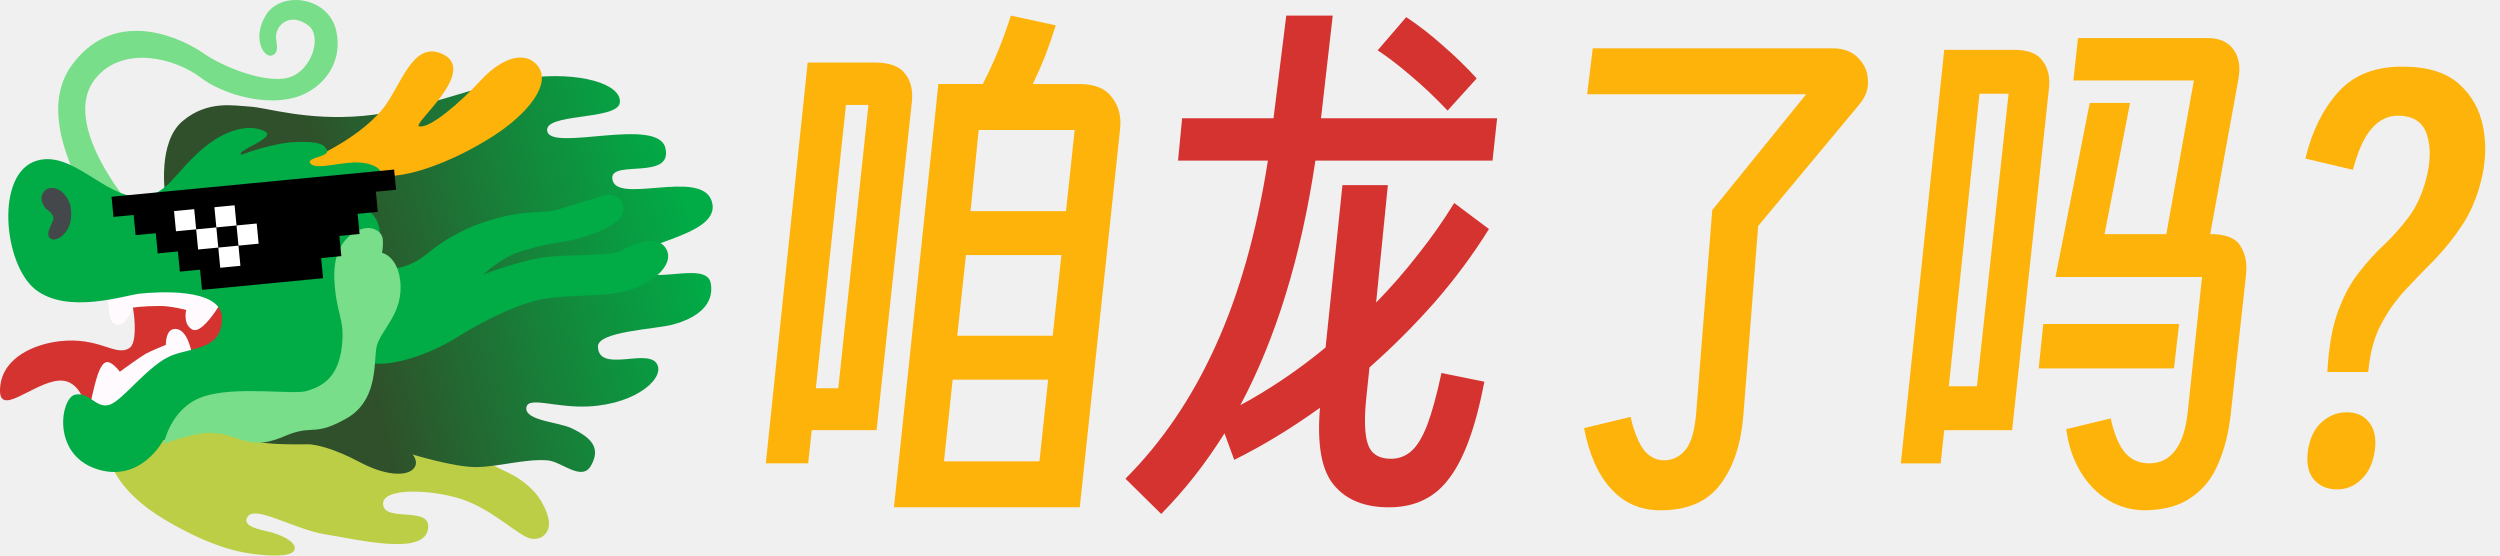
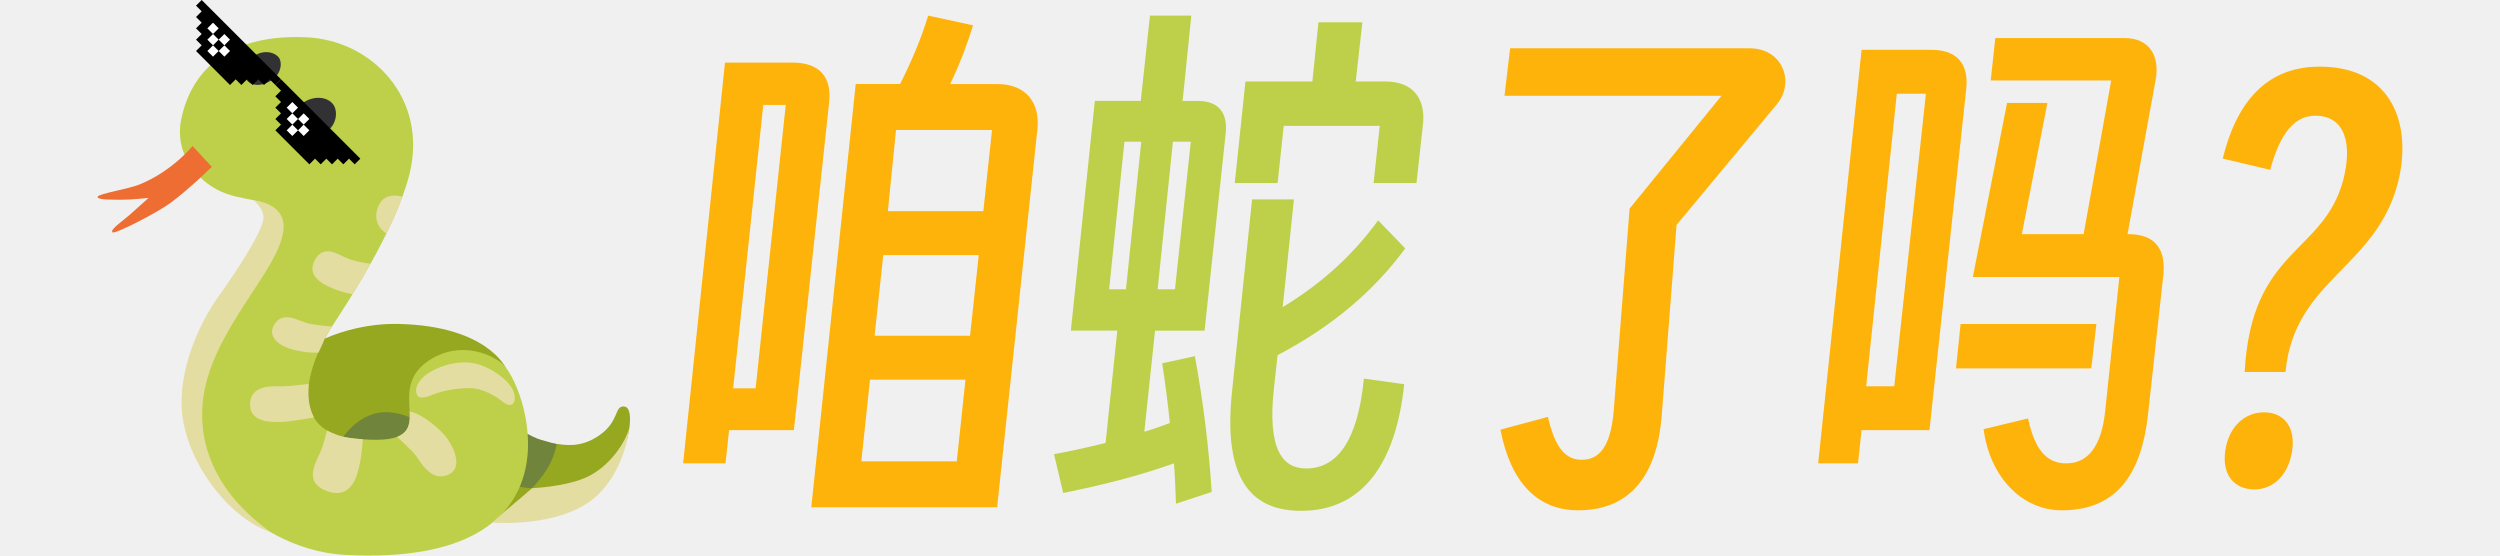
- <svg xmlns="http://www.w3.org/2000/svg" xmlns:xlink="http://www.w3.org/1999/xlink" width="144" height="32" viewBox="0 0 144 32" version="1.1" id="svg6216">
+ <svg xmlns="http://www.w3.org/2000/svg" width="144" height="32" viewBox="0 0 144 32" version="1.1" id="svg6216">
  <defs id="defs6213">
    <linearGradient id="SVGID_1_" gradientUnits="userSpaceOnUse" x1="131.416" y1="52.368" x2="63.091" y2="69.637">
      <stop offset="0.171" style="stop-color:#01AB46" id="stop351" />
      <stop offset="0.499" style="stop-color:#128A3C" id="stop353" />
      <stop offset="1" style="stop-color:#2F502A" id="stop355" />
    </linearGradient>
-     <linearGradient xlink:href="#SVGID_1_" id="linearGradient580" gradientUnits="userSpaceOnUse" x1="131.416" y1="52.368" x2="63.091" y2="69.637" />
  </defs>
  <g id="layer6-3-4" transform="matrix(3.779527,0,0,3.779527,-30,-700)">
-     <g id="g431-5" transform="matrix(0.3446116,0,0,0.3446116,6.937258,146.1383)" style="display:inline">
-       <g id="g389-3" transform="matrix(0.2645833,0,0,0.2645833,1.688101,108.2734)">
-         <path style="fill:#78de89" d="m 16.74,29.97 c 7.41,-9.85 18.72,-4 21.87,-1.78 3.19,2.25 10.42,5.16 14.27,4.04 3.85,-1.13 5.64,-6.96 3.2,-8.74 -3.08,-2.25 -5.46,0.04 -5.36,2.08 0.04,0.84 0.66,2.63 -0.75,3 -0.73,0.19 -1.6,-0.75 -1.88,-1.97 -0.28,-1.22 -0.26,-2.8 0.94,-4.79 2.51,-4.16 10.52,-3.14 11.77,2.66 1.2,5.62 -2.49,9.51 -6.14,10.85 -5.38,1.98 -12.9,-0.32 -16.42,-3 -4.45,-3.39 -12.95,-5.47 -17.55,-0.09 -6.66,7.79 6.76,22.71 6.76,22.71 l -5.26,4.13 c 0,0 -1.5,-2.91 -4.6,-9.48 -2.92,-6.18 -5.21,-13.83 -0.85,-19.62 z" id="path341-5" />
-         <path style="fill:#d43330" d="m 38.04,65.17 -12.2,1.69 c 0,0 0.75,2.44 1.03,4.22 0.28,1.78 0.58,5.59 -0.66,6.38 -2.35,1.5 -4.97,-1.97 -11.83,-1.13 -3.78,0.47 -9.29,2.53 -9.76,7.6 -0.5,5.45 5.34,-0.64 9.76,-1.03 3.19,-0.28 4.22,3.38 4.22,3.38 0,0 7.88,6.66 8.35,5.73 0.47,-0.94 22.52,-17.74 22.52,-17.74 z" id="path343-6" />
-         <path style="fill:#fffafe" d="m 22.75,67.42 c 0,0 -0.56,5.63 1.22,6.1 1.78,0.47 2.82,-2.82 2.82,-2.82 0,0 1.6,-0.28 4.6,-0.28 1.79,0 4.32,0.66 4.32,0.66 0,0 -0.6,2.43 1.03,3.28 1.97,1.03 5.91,-6.38 5.91,-6.38 L 28.57,65.54 Z" id="path345-2" />
-         <path style="fill:#fffafe" d="m 19.37,88.16 c 0,0 0.94,-4.22 1.22,-5.16 0.28,-0.94 0.84,-3 1.78,-3.19 0.94,-0.19 2.25,1.6 2.25,1.6 0,0 3.47,-2.53 4.32,-3 0.85,-0.47 3.38,-1.5 3.38,-1.5 0,0 -0.09,-2.41 1.31,-2.63 2.44,-0.38 3.1,4.5 3.1,4.5 l -10.7,11.17 z" id="path347-9" />
-         <path style="fill:#bcce46" d="m 23.03,96.37 c 0,0 0.99,4.93 9.01,9.71 8.02,4.78 12.95,5.63 15.91,5.91 2.96,0.28 5.91,0.28 5.91,-1.13 0,-1.02 -2.11,-2.25 -4.79,-2.82 -2.67,-0.56 -3.8,-1.27 -3.1,-2.39 1.27,-2.02 7.74,2.11 13.09,2.96 5.35,0.84 16.05,3.52 17.03,-0.7 0.98,-4.22 -7.04,-1.27 -7.46,-4.22 -0.42,-2.96 7.88,-2.67 13.09,-0.99 5.21,1.69 9.71,6.34 11.68,6.62 1.97,0.28 3.4,-1.26 2.82,-3.52 -0.66,-2.53 -2.25,-4.79 -5.07,-6.62 C 88.33,97.35 75.24,92 75.24,92 l -28.7,-2.1 -10.56,0.28 z" id="path349-1" />
-         <path style="fill:url(#linearGradient580)" d="m 32.18,51.6 c 0,0 -1.27,-8.59 2.96,-12.11 4.23,-3.52 8.59,-2.53 11.26,-2.39 2.67,0.14 9.43,2.39 18.86,1.55 10.02,-0.9 18.72,-5.21 27.45,-6.34 8.73,-1.13 15.77,0.99 15.49,4.08 -0.28,3.1 -13.09,1.69 -12.11,4.93 0.99,3.24 18.44,-2.53 19.71,2.67 1.33,5.47 -9.06,1.98 -8.87,5.07 0.28,4.65 14.78,-1.69 16.61,3.8 2.11,6.34 -15.49,7.04 -13.23,10.84 2.25,3.8 12.39,-1.13 13.09,2.96 0.61,3.54 -2.3,5.82 -6.48,6.9 -2.89,0.75 -12.47,1.11 -12.39,3.66 0.14,4.36 7.88,0.42 9.71,2.67 1.83,2.25 -2.96,6.9 -11.26,7.32 -5.64,0.29 -10.28,-1.83 -10.42,0.28 -0.14,2.11 5.44,2.34 7.6,3.38 3.52,1.69 4.79,3.38 3.24,6.19 -1.55,2.82 -4.92,-0.67 -7.32,-0.84 -3.8,-0.28 -8.31,1.13 -11.97,1.13 -3.66,0 -10.56,-2.11 -10.56,-2.11 0,0 1.27,1.41 0,2.53 -1.27,1.12 -4.65,0.99 -8.87,-1.27 -4.22,-2.25 -7.32,-2.96 -8.59,-2.96 -1.27,0 -7.58,0.13 -8.68,-0.61 -8.73,-5.91 3.89,-36.56 3.89,-36.56 z" id="path358-2" />
-         <path style="fill:#feb30b" d="m 54.94,46.58 c 0,0 9.1,-3.47 13.7,-9.2 2.94,-3.66 4.88,-11.36 9.85,-9.1 6.2,2.81 -5.12,11.77 -3.85,12.11 1.78,0.47 7.04,-4.13 10.32,-7.7 3.28,-3.57 7.3,-5.13 9.48,-2.44 2.44,3 -1.6,8.07 -7.51,11.83 -5.91,3.75 -11.39,5.76 -15.02,6.38 -3.85,0.66 -11.17,0.75 -11.17,0.75 l -7.13,-0.19 z" id="path360-7" />
-         <path style="fill:#01ab46" d="m 67.51,63.71 c 0,0 3.73,1.9 8.59,-2.11 3.02,-2.49 6.69,-4.58 11.83,-5.91 5.42,-1.41 7.53,-0.63 10.21,-1.48 2.67,-0.84 5.9,-1.83 7.67,-2.32 2.53,-0.7 4.95,2.87 0.7,5.21 -2.82,1.55 -6.41,2.46 -8.87,2.75 -1.41,0.16 -5.29,1.15 -6.66,1.67 -2.82,1.06 -5.58,3.61 -5.58,3.61 0,0 7.05,-2.65 11.12,-2.96 4.93,-0.38 10.35,-0.14 11.9,-0.99 1.55,-0.84 5.98,-3.03 7.53,-0.28 1.53,2.71 -2.67,6.12 -7.04,7.11 -4.37,0.99 -9.36,0.42 -14.01,1.34 -2.85,0.56 -8.09,2.67 -13.73,6.19 -5.63,3.52 -11.26,4.79 -13.94,4.5 -2.67,-0.28 -7.6,6.76 -7.6,6.76 L 43.3,88.91 31.9,92.85 c 0,0 -3.8,7.32 -11.26,4.79 -7.46,-2.53 -5.91,-11.83 -3.52,-12.39 2.39,-0.56 3.52,2.39 5.77,1.69 2.25,-0.7 6.61,-6.86 10.56,-8.31 3.66,-1.34 8.24,-0.99 8.24,-6.19 0,-5.2 -11.19,-4.36 -13.73,-4.08 -2.53,0.28 -12.11,3.52 -17.46,-0.7 -5.35,-4.22 -6.78,-19.52 0.28,-21.54 5.91,-1.69 11.26,6.05 17.03,6.05 4.65,0 5.84,-3.94 10.63,-8.02 3.53,-3.01 7.53,-4.29 10.35,-2.96 2.34,1.11 -5.21,3.38 -3.8,3.94 0,0 5.07,-1.97 9.01,-2.11 3.94,-0.14 4.72,0.38 5.21,1.27 0.7,1.27 -3.8,1.27 -2.67,2.39 1.13,1.13 5.91,-0.7 9.01,-0.14 3.1,0.56 3.1,2.11 2.39,2.67 -0.7,0.56 -5.56,1.55 -5.63,2.96 -0.05,0.98 3.04,1.21 4.58,2.96 1.55,1.76 1.27,4.22 1.13,5.49 -0.16,1.26 -0.51,3.09 -0.51,3.09 z" id="path362-0" />
-         <path style="fill:#78de8a" d="m 46.26,52.03 c -3.02,0.34 -8.52,-4.43 -11.47,2.67 -2.39,5.76 5.8,10 10.84,6.12 2.3,-1.76 3.59,-4.01 5.35,-5.77 1.16,-1.16 2.67,-1.99 3.03,-3.1 0.62,-1.96 -4.59,-0.27 -7.75,0.08 z" id="path364-9" />
-         <path style="fill:#78de8a" d="m 31.97,93.49 c 0,0 1.06,-5.98 6.48,-7.88 5.42,-1.9 15.27,-0.28 17.46,-0.99 2.18,-0.7 5.23,-1.87 5.84,-7.6 0.49,-4.65 -0.99,-5.07 -1.27,-11.05 -0.33,-6.97 4.22,-8.67 5.77,-8.59 1.27,0.07 2.25,0.92 2.32,1.9 0.1,1.42 -0.14,2.25 -0.14,2.25 0,0 2.5,0.5 3.03,4.5 0.77,5.91 -3.66,8.52 -4.01,11.68 -0.35,3.17 0,8.73 -5,11.54 -5,2.81 -5.44,1.24 -9.08,2.46 -1.43,0.48 -3.87,1.9 -6.69,1.48 -2.82,-0.42 -3.59,-1.55 -7.25,-1.55 -2.83,0.02 -7.46,1.85 -7.46,1.85 z" id="path366-3" />
-         <path style="fill:#2a2c33" d="m 42.6,58.24 c -1.22,1.48 -3.64,1.82 -5.12,0.87 -1.53,-0.98 -1.35,-3.63 0.09,-5.35 1.45,-1.72 3.81,-2.02 5.21,-0.84 1.4,1.17 1.25,3.59 -0.18,5.32 z" id="path368-6" />
-         <path style="fill:#44484a" d="m 12,51.23 c -1.07,1.19 -0.05,2.63 0.33,2.96 0.38,0.33 1.36,0.99 1.17,1.78 -0.19,0.8 -1.41,2.39 -0.52,3.14 0.89,0.75 3.19,-0.66 3.47,-3.33 0.28,-2.67 -0.89,-3.85 -1.5,-4.41 -0.6,-0.56 -2.06,-1.13 -2.95,-0.14 z" id="path370-0" />
+     <g id="layer4" transform="matrix(0.3446122,0,0,0.3446122,3.942238,157.6667)">
+       <text xml:space="preserve" style="font-style:normal;font-weight:normal;font-size:22.578px;line-height:1.25;font-family:sans-serif;letter-spacing:-1.323px;display:none;fill:#feb30b;fill-opacity:1;stroke:none;stroke-width:0.265" x="40.337" y="100.66" id="text157-2-3">
+         <tspan style="font-style:oblique;font-variant:normal;font-weight:normal;font-stretch:normal;font-size:22.578px;font-family:'Smiley Sans';-inkscape-font-specification:'Smiley Sans Oblique';fill:#feb30b;fill-opacity:1;stroke-width:0.265" x="0" y="0" id="tspan796-9-67">咱蛇了吗？</tspan>
+       </text>
+       <g id="g37">
+         <path id="path36" style="font-style:oblique;font-size:22.578px;line-height:1.25;font-family:'Smiley Sans';-inkscape-font-specification:'Smiley Sans Oblique';letter-spacing:-1.323px;fill:#feb30b;stroke-width:0.265" d="m 112.667,96.371 c 0.384,-4.109 4.041,-4.583 4.99,-8.444 0.61,-2.529 -0.294,-4.99 -3.342,-5.057 -2.551,-0.068 -3.838,1.671 -4.425,4.064 l 2.1,0.497 c 0.452,-1.693 1.129,-2.393 1.987,-2.393 1.355,0 1.648,1.287 1.242,2.845 -0.881,3.296 -4.064,3.003 -4.358,8.489 z m -1.377,5.193 c 0.835,0 1.513,-0.632 1.671,-1.716 0.158,-1.061 -0.384,-1.693 -1.242,-1.693 -0.858,0 -1.558,0.632 -1.716,1.693 -0.158,1.084 0.406,1.716 1.287,1.716 z" />
+         <path id="path32" style="font-style:oblique;font-size:22.578px;line-height:1.25;font-family:'Smiley Sans';-inkscape-font-specification:'Smiley Sans Oblique';letter-spacing:-1.323px;fill:#feb30b;stroke-width:0.265" d="m 102.137,84.472 h -1.784 l -1.513,7.699 h 6.48 l -0.632,5.961 c -0.158,1.468 -0.722,2.28 -1.716,2.28 -0.835,0 -1.377,-0.542 -1.693,-1.987 l -1.964,0.474 c 0.271,2.1 1.693,3.612 3.5,3.59 2.551,-0.023 3.5,-1.829 3.77,-4.222 l 0.677,-6.164 c 0.113,-1.039 -0.248,-1.829 -1.558,-1.829 h -0.023 l 1.242,-6.818 c 0.203,-1.106 -0.316,-1.851 -1.355,-1.851 h -5.735 l -0.203,1.874 h 5.328 l -1.219,6.796 h -2.732 z m -3.59,-0.61 c 0.113,-1.016 -0.316,-1.738 -1.535,-1.738 h -3.093 l -1.919,18.288 h 1.761 l 0.158,-1.468 h 3.003 z m -4.425,13.14 1.355,-12.937 h 1.287 l -1.4,12.937 z M 104.304,94.248 h -6.006 l -0.203,1.964 h 5.983 z" />
+         <path style="font-style:oblique;font-size:22.578px;line-height:1.25;font-family:'Smiley Sans';-inkscape-font-specification:'Smiley Sans Oblique';letter-spacing:-1.323px;fill:#feb30b;stroke-width:0.265" d="m 85.082,98.29 0.655,-8.422 4.448,-5.351 c 0.79,-0.971 0.248,-2.461 -1.219,-2.461 H 78.376 l -0.248,2.1 h 9.596 l -4.064,4.99 -0.7,8.918 c -0.135,1.671 -0.677,2.19 -1.422,2.19 -0.7,0 -1.174,-0.519 -1.49,-1.897 l -2.1,0.564 c 0.452,2.348 1.648,3.567 3.432,3.567 2.371,0 3.5,-1.626 3.703,-4.199 z" id="path31" />
+         <path id="path26" style="font-style:oblique;font-size:22.578px;line-height:1.25;font-family:'Smiley Sans';-inkscape-font-specification:'Smiley Sans Oblique';letter-spacing:-1.323px;fill:#bed04a;fill-opacity:1;stroke-width:0.265" d="m 58.611,101.722 c 1.693,-0.339 3.319,-0.745 4.899,-1.31 0.045,0.564 0.068,1.174 0.09,1.784 l 1.58,-0.519 c -0.135,-2.032 -0.361,-3.906 -0.745,-6.006 l -1.445,0.316 c 0.135,0.881 0.248,1.738 0.339,2.642 -0.361,0.135 -0.745,0.271 -1.129,0.384 l 0.474,-4.47 h 2.19 l 0.926,-8.647 c 0.113,-0.881 -0.203,-1.513 -1.242,-1.513 H 63.894 L 64.278,80.611 h -1.829 l -0.406,3.77 H 60.011 L 58.95,94.542 h 2.055 l -0.519,4.967 c -0.745,0.181 -1.513,0.361 -2.28,0.497 z m 9.483,-13.705 0.271,-2.529 h 4.245 l -0.271,2.529 h 1.897 l 0.294,-2.664 c 0.09,-1.106 -0.474,-1.829 -1.671,-1.829 h -1.31 l 0.294,-2.619 h -1.942 l -0.271,2.619 h -2.958 l -0.474,4.493 z m -7.451,4.696 0.677,-6.525 h 0.745 l -0.677,6.525 z m 2.145,0 0.677,-6.525 h 0.79 l -0.7,6.525 z m 9.121,3.951 c -0.271,2.777 -1.197,3.974 -2.551,3.974 -1.016,0 -1.738,-0.79 -1.422,-3.59 l 0.158,-1.422 c 2.416,-1.264 4.267,-2.845 5.644,-4.719 l -1.197,-1.242 c -1.084,1.49 -2.438,2.754 -4.222,3.838 l 0.497,-4.764 h -1.851 l -0.881,8.444 c -0.452,4.154 1.016,5.328 3.048,5.328 2.754,0 4.199,-2.145 4.561,-5.599 z" />
+         <path id="text157-2-3-7" style="font-style:oblique;font-size:22.578px;line-height:1.25;font-family:'Smiley Sans';-inkscape-font-specification:'Smiley Sans Oblique';letter-spacing:-1.323px;fill:#feb30b;stroke-width:0.265" d="m 57.473,85.624 c 0.113,-1.106 -0.452,-1.987 -1.784,-1.987 h -2.077 c 0.429,-0.881 0.745,-1.738 1.016,-2.596 L 52.642,80.611 c -0.316,1.039 -0.745,2.032 -1.242,3.025 h -1.964 l -1.964,18.717 h 8.218 z m -13.795,14.788 0.158,-1.468 h 2.867 l 1.558,-14.495 c 0.113,-1.039 -0.339,-1.761 -1.626,-1.761 h -2.98 l -1.851,17.724 z m 0.339,-3.319 1.332,-12.531 h 0.993 l -1.332,12.531 z m 6.841,-7.834 0.361,-3.59 h 4.245 l -0.384,3.59 z m -0.587,5.509 0.384,-3.567 h 4.222 l -0.384,3.567 z m -0.587,5.554 0.384,-3.612 h 4.222 l -0.384,3.612 z" />
      </g>
-       <g id="g19793-3-6" transform="matrix(0.4216995,-0.04059348,0.04059348,0.4216995,-21.44692,61.05287)">
-         <path id="path18813-6-5-2" style="fill:#000000;stroke-width:0.265" d="m 55,150 v 1.058 1.058 h 1.058 1.058 v 1.058 1.058 H 58.175 59.233 v 1.058 1.058 H 60.292 61.35 v 1.058 1.058 h 1.058 1.058 v 1.058 1.058 h 6.35 6.35 V 159.525 158.467 H 77.225 78.283 V 157.408 156.35 H 79.342 80.4 v -1.058 -1.058 h 1.058 1.058 V 153.175 152.117 H 83.575 84.633 V 151.058 150 H 69.817 Z" />
-         <g id="g19784-6-6">
-           <path id="path18979-2-1" style="fill:#ffffff;fill-opacity:1;stroke:none;stroke-width:0.265px;stroke-linecap:butt;stroke-linejoin:miter;stroke-opacity:1" d="M 67.7,156.35 H 66.641 65.583 v 1.058 1.058 h 1.058 1.058 v -1.058 z" />
-           <path id="path19773-9-8" style="fill:#ffffff;fill-opacity:1;stroke:none;stroke-width:0.265px;stroke-linecap:butt;stroke-linejoin:miter;stroke-opacity:1" d="m 67.7,154.233 v 1.058 1.058 h 1.058 1.058 v -1.058 -1.058 h -1.058 z" />
-           <path id="path19769-1-7" style="fill:#ffffff;fill-opacity:1;stroke:none;stroke-width:0.265px;stroke-linecap:butt;stroke-linejoin:miter;stroke-opacity:1" d="m 65.583,154.233 h 1.058 1.058 v -1.058 -1.058 H 66.641 65.583 v 1.058 z" />
-           <path id="path19767-2-9" style="fill:#ffffff;fill-opacity:1;stroke:none;stroke-width:0.265px;stroke-linecap:butt;stroke-linejoin:miter;stroke-opacity:1" d="m 63.466,154.233 v 1.058 1.058 h 1.058 1.058 v -1.058 -1.058 h -1.058 z" />
-           <path id="path19765-7-2" style="fill:#ffffff;fill-opacity:1;stroke:none;stroke-width:0.265px;stroke-linecap:butt;stroke-linejoin:miter;stroke-opacity:1" d="m 61.35,152.117 v 1.058 1.058 h 1.058 1.058 v -1.058 -1.058 h -1.058 z" />
+       <g id="layer1-2" transform="matrix(0.2645833,0,0,0.2645833,52.87237,64.32753)">
+         <g id="g2" transform="matrix(1.491566,0,0,1.491566,-289.9642,-123.3148)">
+           <path style="fill:#96a820;stroke-width:0.5" d="m 123.21,161.774 c 0,0 4.495,-3.41 11.215,-3.285 9.95,0.19 12.06,4.925 12.06,4.925 l 1.595,7.51 c 0,0 3.005,0.89 3.94,0.985 0.94,0.095 2.77,0.585 4.975,-0.96 2.205,-1.55 1.64,-3.26 2.72,-3.215 1.41,0.06 0.42,4.785 -0.8,6.29 -1.22,1.5 -6.665,4.365 -8.965,4.975 -2.3,0.61 -3.005,1.57 -5.395,1.62 -2.395,0.045 -8.4,-1.57 -8.4,-1.57 l -12.95,-6.1 v -11.175 z" id="path1" />
+           <path style="fill:#70853b;stroke-width:0.5" d="m 127.95,171.629 c 0,0 1.97,-3.52 5.49,-3.24 3.52,0.28 4.785,2.77 4.785,2.77 l -7.79,2.535 z" id="path2-3" />
+           <path style="fill:#70853b;stroke-width:0.5" d="m 146.015,176.184 c 2.485,0.8 3.425,0.705 3.425,0.705 0,0 1.455,-1.55 2.065,-2.865 0.61,-1.315 0.68,-2.065 0.68,-2.065 0,0 -0.96,-0.235 -1.855,-0.515 -0.89,-0.28 -2.675,-1.315 -2.675,-1.315 l -2.065,5.68 z" id="path3" />
+           <path style="fill:#bed04a;stroke-width:0.5" d="m 124.195,126.369 c 7.32,0.35 13.64,6.875 11.475,15.415 -1.62,6.38 -7.255,14.82 -8.66,16.985 -2.58,3.99 -5.35,11.73 2.415,12.555 11.105,1.175 2.905,-4.915 8.335,-8.67 2.85,-1.97 6.095,-1.35 8.185,0.15 2.725,1.96 10.31,23.03 -17.455,21.565 -5.77,-0.305 -10.355,-3.485 -12.88,-5.915 -7.475,-7.18 -1.74,-19.15 -1.265,-20.2 0.63,-1.405 6.54,-9.08 6.12,-11.54 -0.42,-2.465 -2.465,-1.83 -5.28,-2.815 -2.815,-0.985 -5.94,-4.1 -5.07,-8.375 0.81,-3.98 3.88,-9.645 14.08,-9.155 z" id="path4-7" />
+           <path style="fill:#e4dda2;stroke-width:0.5" d="m 144.96,180.744 c 0,0 1.36,-1.23 1.83,-1.605 0.47,-0.375 2.65,-2.25 2.65,-2.25 0,0 3.465,-0.125 5.865,-1.125 2.98,-1.245 4.715,-4.365 4.95,-5.465 0.125,-0.595 -0.305,5.35 -4.575,8.235 -4.125,2.785 -10.72,2.21 -10.72,2.21 z" id="path5-5" />
+           <path style="fill:#e4dda2;stroke-width:0.5" d="m 110.15,166.949 c -0.165,6.265 4.955,12.865 9.395,14.64 2.465,0.985 -7.885,-3.835 -7.04,-14.115 0.67,-8.175 8.905,-15.135 9.08,-19.78 0.105,-2.815 -3.38,-3.06 -3.38,-3.06 0,0 1.08,0.81 1.125,1.865 0.07,1.69 -4.295,7.885 -5.21,9.15 -0.905,1.27 -3.825,5.95 -3.97,11.3 z" id="path6-9" />
+           <path style="fill:#ee6d33;stroke-width:0.5" d="m 111.385,138.549 2.16,2.345 c 0.105,-0.145 -2.36,2.355 -4.645,4.035 -1.53,1.125 -6.24,3.535 -6.49,3.295 -0.315,-0.305 1.14,-1.265 1.935,-1.97 0.605,-0.535 2.11,-1.89 2.11,-1.89 0,0 -1.855,0.2 -2.745,0.2 -0.89,0 -3.165,0.07 -2.955,-0.35 0.165,-0.33 3.44,-0.85 4.67,-1.35 3.705,-1.5 5.96,-4.315 5.96,-4.315 z" id="path7-2" />
+           <path style="fill:#323234;stroke-width:0.5" d="m 120.325,131.119 c -1.285,0.895 -2.535,0.67 -2.94,-0.08 -0.3,-0.56 -0.385,-1.62 0.8,-2.515 1.045,-0.79 2.385,-0.55 2.875,0.13 0.41,0.575 0.24,1.79 -0.735,2.465 z" id="path8-2" />
+           <path style="fill:#323234;stroke-width:0.5" d="m 126.34,136.949 c -1.535,0.9 -2.78,0.435 -3.31,-0.38 -0.43,-0.665 -0.33,-2.265 0.915,-2.985 1.29,-0.75 2.72,-0.48 3.27,0.415 0.46,0.75 0.295,2.265 -0.875,2.95 z" id="path9-8" />
+           <path style="fill:#e4dda2;stroke-width:0.5" d="m 132.22,145.259 c -0.915,2.125 0.915,3.11 0.915,3.11 0,0 0.715,-1.525 1.02,-2.215 0.375,-0.855 0.74,-1.92 0.74,-1.92 0,0 -1.945,-0.675 -2.675,1.025 z" id="path10" />
+           <path style="fill:#e4dda2;stroke-width:0.5" d="m 131.305,151.744 c 0,0 -1.265,-0.14 -2.395,-0.53 -1.025,-0.355 -2.75,-1.8 -3.8,0.07 -0.97,1.725 0.655,2.675 1.935,3.205 1.195,0.495 2.27,0.67 2.27,0.67 0,0 0.82,-1.375 1.055,-1.76 0.235,-0.385 0.935,-1.655 0.935,-1.655 z" id="path11-9" />
+           <path style="fill:#e4dda2;stroke-width:0.5" d="m 127.01,158.774 c 0,0 -1.69,-0.095 -2.78,-0.375 -0.955,-0.245 -2.7,-1.41 -3.66,0.105 -0.855,1.35 0.385,2.42 2.04,2.85 1.83,0.475 2.885,0.335 2.885,0.335 0,0 0.44,-0.895 0.615,-1.39 0.185,-0.505 0.9,-1.525 0.9,-1.525 z" id="path12-7" />
+           <path style="fill:#e4dda2;stroke-width:0.5" d="m 124.395,165.199 c 0,0 -2.04,0.28 -3.025,0.28 -1.02,0 -3.6,-0.24 -3.545,2.135 0.045,2.04 2.81,1.87 3.52,1.855 1.01,-0.025 3.645,-0.5 3.645,-0.5 0,0 -0.45,-0.8 -0.58,-1.92 -0.1,-0.82 -0.015,-1.85 -0.015,-1.85 z" id="path13-3" />
+           <path style="fill:#e4dda2;stroke-width:0.5" d="m 126.445,170.434 c 0,0 -0.33,1.485 -0.81,2.57 -0.53,1.195 -1.76,3.24 0.74,4.19 2.31,0.88 3.24,-0.775 3.66,-2.64 0.39,-1.735 0.42,-3.15 0.42,-3.15 0,0 -1.22,-0.055 -2.23,-0.285 -0.81,-0.195 -1.78,-0.685 -1.78,-0.685 z" id="path14-6" />
+           <path style="fill:#e4dda2;stroke-width:0.5" d="m 134.295,171.149 c 0,0 1.655,1.445 2.18,2.18 0.53,0.74 1.735,2.97 3.66,2.005 1.69,-0.845 0.325,-3.425 -0.495,-4.365 -0.685,-0.785 -1.725,-1.64 -2.71,-2.205 -0.66,-0.375 -1.22,-0.47 -1.22,-0.47 0,0 0.115,1.03 -0.19,1.76 -0.32,0.785 -1.225,1.095 -1.225,1.095 z" id="path15-1" />
+           <path style="fill:#e4dda2;stroke-width:0.5" d="m 136.48,166.279 c 0.17,0.58 0.675,0.605 1.795,0.14 1.195,-0.495 2.815,-0.74 4.155,-0.74 1.585,0 3.13,1.055 3.695,1.515 0.565,0.46 1.245,0.62 1.35,-0.26 0.105,-0.88 -0.53,-1.865 -1.76,-2.745 -0.75,-0.535 -2.09,-1.36 -3.67,-1.395 -1.685,-0.035 -3.24,0.565 -4.225,1.195 -0.61,0.395 -1.625,1.34 -1.34,2.29 z" id="path16-2" />
+         </g>
+         <g id="g3" transform="matrix(0.4474697,0.4474697,-0.4474697,0.4474697,-124.6729,61.30217)" style="display:inline">
+           <path id="path18813-6-5-9" style="fill:#000000;stroke-width:0.265" d="m 0,-5.292 v 1.058 1.058 h 1.058 1.058 v 1.058 1.058 H 3.175 4.233 V 0 1.058 H 5.292 6.35 V 2.117 3.175 h 1.058 1.058 v 1.058 1.058 h 6.35 6.35 V 4.233 3.175 H 22.225 23.283 V 2.117 1.058 H 24.342 25.4 V 0 -1.058 h 1.058 1.058 V -2.117 -3.175 H 28.575 29.633 V -4.233 -5.292 H 14.817 Z" />
+           <g id="g19784-6-3" transform="translate(-55,-155.2917)">
+             <path id="path18979-2-19" style="fill:#ffffff;fill-opacity:1;stroke:none;stroke-width:0.265px;stroke-linecap:butt;stroke-linejoin:miter;stroke-opacity:1" d="M 67.7,156.35 H 66.641 65.583 v 1.058 1.058 h 1.058 1.058 v -1.058 z" />
+             <path id="path19773-9-4" style="fill:#ffffff;fill-opacity:1;stroke:none;stroke-width:0.265px;stroke-linecap:butt;stroke-linejoin:miter;stroke-opacity:1" d="m 67.7,154.233 v 1.058 1.058 h 1.058 1.058 v -1.058 -1.058 h -1.058 z" />
+             <path id="path19769-1-78" style="fill:#ffffff;fill-opacity:1;stroke:none;stroke-width:0.265px;stroke-linecap:butt;stroke-linejoin:miter;stroke-opacity:1" d="m 65.583,154.233 h 1.058 1.058 v -1.058 -1.058 H 66.641 65.583 v 1.058 z" />
+             <path id="path19767-2-4" style="fill:#ffffff;fill-opacity:1;stroke:none;stroke-width:0.265px;stroke-linecap:butt;stroke-linejoin:miter;stroke-opacity:1" d="m 63.466,154.233 v 1.058 1.058 h 1.058 1.058 v -1.058 -1.058 h -1.058 z" />
+             <path id="path19765-7-5" style="fill:#ffffff;fill-opacity:1;stroke:none;stroke-width:0.265px;stroke-linecap:butt;stroke-linejoin:miter;stroke-opacity:1" d="m 61.35,152.117 v 1.058 1.058 h 1.058 1.058 v -1.058 -1.058 h -1.058 z" />
+           </g>
+           <path id="path18813-6-5-7" style="fill:#000000;stroke-width:0.265" d="m 29.633,-5.292 v 1.058 1.058 h 1.058 1.058 v 1.058 1.058 H 32.808 33.866 V 0 1.058 H 34.925 35.983 V 2.117 3.175 h 1.058 1.058 v 1.058 1.058 h 6.35 6.35 V 4.233 3.175 H 51.858 52.916 V 2.117 1.058 H 53.975 55.033 V 0 -1.058 h 1.058 1.058 V -2.117 -3.175 H 58.208 59.266 V -4.233 -5.292 H 44.45 Z" />
+           <g id="g19784-6-0" transform="translate(-25.367,-155.2917)">
+             <path id="path18979-2-9" style="fill:#ffffff;fill-opacity:1;stroke:none;stroke-width:0.265px;stroke-linecap:butt;stroke-linejoin:miter;stroke-opacity:1" d="M 67.7,156.35 H 66.641 65.583 v 1.058 1.058 h 1.058 1.058 v -1.058 z" />
+             <path id="path19773-9-3" style="fill:#ffffff;fill-opacity:1;stroke:none;stroke-width:0.265px;stroke-linecap:butt;stroke-linejoin:miter;stroke-opacity:1" d="m 67.7,154.233 v 1.058 1.058 h 1.058 1.058 v -1.058 -1.058 h -1.058 z" />
+             <path id="path19769-1-6" style="fill:#ffffff;fill-opacity:1;stroke:none;stroke-width:0.265px;stroke-linecap:butt;stroke-linejoin:miter;stroke-opacity:1" d="m 65.583,154.233 h 1.058 1.058 v -1.058 -1.058 H 66.641 65.583 v 1.058 z" />
+             <path id="path19767-2-0" style="fill:#ffffff;fill-opacity:1;stroke:none;stroke-width:0.265px;stroke-linecap:butt;stroke-linejoin:miter;stroke-opacity:1" d="m 63.466,154.233 v 1.058 1.058 h 1.058 1.058 v -1.058 -1.058 h -1.058 z" />
+             <path id="path19765-7-6" style="fill:#ffffff;fill-opacity:1;stroke:none;stroke-width:0.265px;stroke-linecap:butt;stroke-linejoin:miter;stroke-opacity:1" d="m 61.35,152.117 v 1.058 1.058 h 1.058 1.058 v -1.058 -1.058 h -1.058 z" />
+           </g>
        </g>
      </g>
    </g>
-     <g aria-label="咱龙了吗？" id="text157-2-1" style="font-size:22.578px;line-height:1.25;letter-spacing:-1.323px;display:inline;stroke-width:0.265" transform="matrix(0.3446116,0,0,0.3446116,-5.260261,156.353)">
-       <path d="m 87.833,89.436 -1.784,16.73 -8.218,1e-5 1.964,-18.717 h 1.964 c 0.497,-0.963 0.911,-1.972 1.242,-3.025 l 1.987,0.429 c -0.135,0.437 -0.286,0.873 -0.452,1.31 -0.166,0.421 -0.354,0.85 -0.564,1.287 h 2.077 c 0.662,0 1.136,0.196 1.422,0.587 0.301,0.376 0.421,0.843 0.361,1.4 z M 74.038,104.224 h -1.874 l 1.851,-17.724 h 2.98 c 0.647,0 1.091,0.166 1.332,0.497 0.256,0.316 0.354,0.738 0.294,1.264 l -1.558,14.495 h -2.867 z m 0.339,-3.319 h 0.993 l 1.332,-12.531 h -0.993 z m 6.841,-7.834 h 4.222 l 0.384,-3.59 h -4.245 z m -0.587,5.509 h 4.222 l 0.384,-3.567 h -4.222 z m -0.587,5.554 h 4.222 l 0.384,-3.612 h -4.222 z" style="font-style:oblique;font-family:'Smiley Sans';-inkscape-font-specification:'Smiley Sans Oblique';fill:#feb30b;fill-opacity:1" id="path2797" />
-       <path d="m 89.649,106.46 -1.58,-1.558 q 2.416,-2.416 3.974,-5.848 1.58,-3.454 2.326,-8.218 h -3.974 l 0.181,-1.874 h 4.041 l 0.564,-4.538 h 2.055 l -0.519,4.538 h 7.789 l -0.203,1.874 h -7.834 q -0.948,6.367 -3.319,10.815 1.964,-1.061 3.77,-2.551 l 0.745,-7.18 h 2.009 l -0.519,5.193 q 0.993,-1.016 1.851,-2.122 0.881,-1.106 1.603,-2.28 l 1.535,1.151 q -1.039,1.671 -2.393,3.229 -1.355,1.535 -2.89,2.89 l -0.135,1.287 q -0.158,1.468 0.068,2.122 0.226,0.632 1.016,0.632 0.519,0 0.903,-0.339 0.384,-0.339 0.7,-1.151 0.316,-0.835 0.632,-2.303 l 1.897,0.384 q -0.564,2.958 -1.535,4.245 -0.948,1.31 -2.687,1.31 -1.626,0 -2.438,-0.993 -0.813,-0.971 -0.61,-3.409 -1.919,1.377 -3.793,2.303 l -0.429,-1.174 q -1.242,1.987 -2.8,3.567 z m 13.953,-19.259 -1.287,1.422 q -0.835,-0.881 -1.648,-1.558 -0.79,-0.677 -1.445,-1.106 l 1.264,-1.468 q 0.79,0.519 1.603,1.242 0.813,0.7 1.513,1.468 z" style="font-style:oblique;font-family:'Smiley Sans';-inkscape-font-specification:'Smiley Sans Oblique';fill:#d43330;fill-opacity:1" id="path2799" />
-       <path d="m 115.396,102.102 q -0.158,1.919 -1.016,3.048 -0.858,1.151 -2.642,1.151 -1.332,0 -2.19,-0.948 -0.858,-0.926 -1.197,-2.687 l 2.055,-0.497 q 0.248,1.039 0.61,1.49 0.361,0.429 0.881,0.429 0.564,0 0.948,-0.474 0.384,-0.474 0.474,-1.738 l 0.7,-8.85 4.154,-5.125 h -9.686 l 0.248,-2.032 h 10.589 q 0.745,0 1.151,0.429 0.406,0.406 0.429,0.971 0.045,0.564 -0.361,1.061 l -4.493,5.396 z" style="font-style:oblique;font-family:'Smiley Sans';-inkscape-font-specification:'Smiley Sans Oblique';fill:#feb30b;fill-opacity:1" id="path2801" />
-       <path d="m 132.497,88.285 -1.129,5.802 h 2.732 l 1.219,-6.796 h -5.328 l 0.203,-1.874 h 5.735 q 0.79,0 1.151,0.519 0.361,0.497 0.203,1.332 l -1.242,6.818 h 0.023 q 0.993,0 1.31,0.519 0.339,0.519 0.248,1.31 l -0.677,6.164 q -0.135,1.197 -0.542,2.145 -0.384,0.948 -1.174,1.49 -0.768,0.564 -2.055,0.587 -0.903,0 -1.648,-0.452 -0.745,-0.452 -1.242,-1.287 -0.474,-0.813 -0.61,-1.851 l 1.964,-0.474 q 0.248,1.084 0.655,1.535 0.406,0.452 1.039,0.452 0.745,0 1.174,-0.587 0.429,-0.587 0.542,-1.693 l 0.632,-5.961 h -6.48 l 1.513,-7.699 z m -8.376,15.94 h -1.761 l 1.919,-18.288 h 3.093 q 0.926,0 1.264,0.497 0.361,0.474 0.271,1.242 l -1.626,15.082 h -3.003 z m 0.361,-3.409 h 1.242 l 1.4,-12.937 h -1.287 z m 10.183,-2.754 -0.226,1.964 h -5.983 l 0.203,-1.964 z" style="font-style:oblique;font-family:'Smiley Sans';-inkscape-font-specification:'Smiley Sans Oblique';fill:#feb30b;fill-opacity:1" id="path2803" />
-       <path d="m 143.027,100.183 h -1.806 q 0.09,-1.648 0.474,-2.687 0.384,-1.039 0.926,-1.716 0.542,-0.7 1.129,-1.242 0.587,-0.564 1.061,-1.197 0.497,-0.655 0.768,-1.648 0.316,-1.174 0.045,-2.009 -0.271,-0.835 -1.287,-0.835 -0.655,0 -1.151,0.564 -0.497,0.564 -0.835,1.829 l -2.1,-0.497 q 0.429,-1.806 1.468,-2.958 1.039,-1.151 2.958,-1.106 1.535,0.023 2.371,0.768 0.835,0.745 1.061,1.897 0.226,1.129 -0.09,2.393 -0.294,1.151 -0.858,1.987 -0.542,0.813 -1.197,1.49 -0.655,0.655 -1.287,1.332 -0.632,0.677 -1.084,1.535 -0.452,0.858 -0.564,2.1 z m -1.377,5.193 q -0.655,0 -1.039,-0.452 -0.361,-0.452 -0.248,-1.264 0.113,-0.79 0.587,-1.242 0.497,-0.452 1.129,-0.452 0.655,0 0.993,0.452 0.361,0.452 0.248,1.242 -0.113,0.813 -0.587,1.264 -0.452,0.452 -1.084,0.452 z" style="font-style:oblique;font-family:'Smiley Sans';-inkscape-font-specification:'Smiley Sans Oblique';fill:#feb30b;fill-opacity:1" id="path2805" />
-     </g>
  </g>
</svg>
